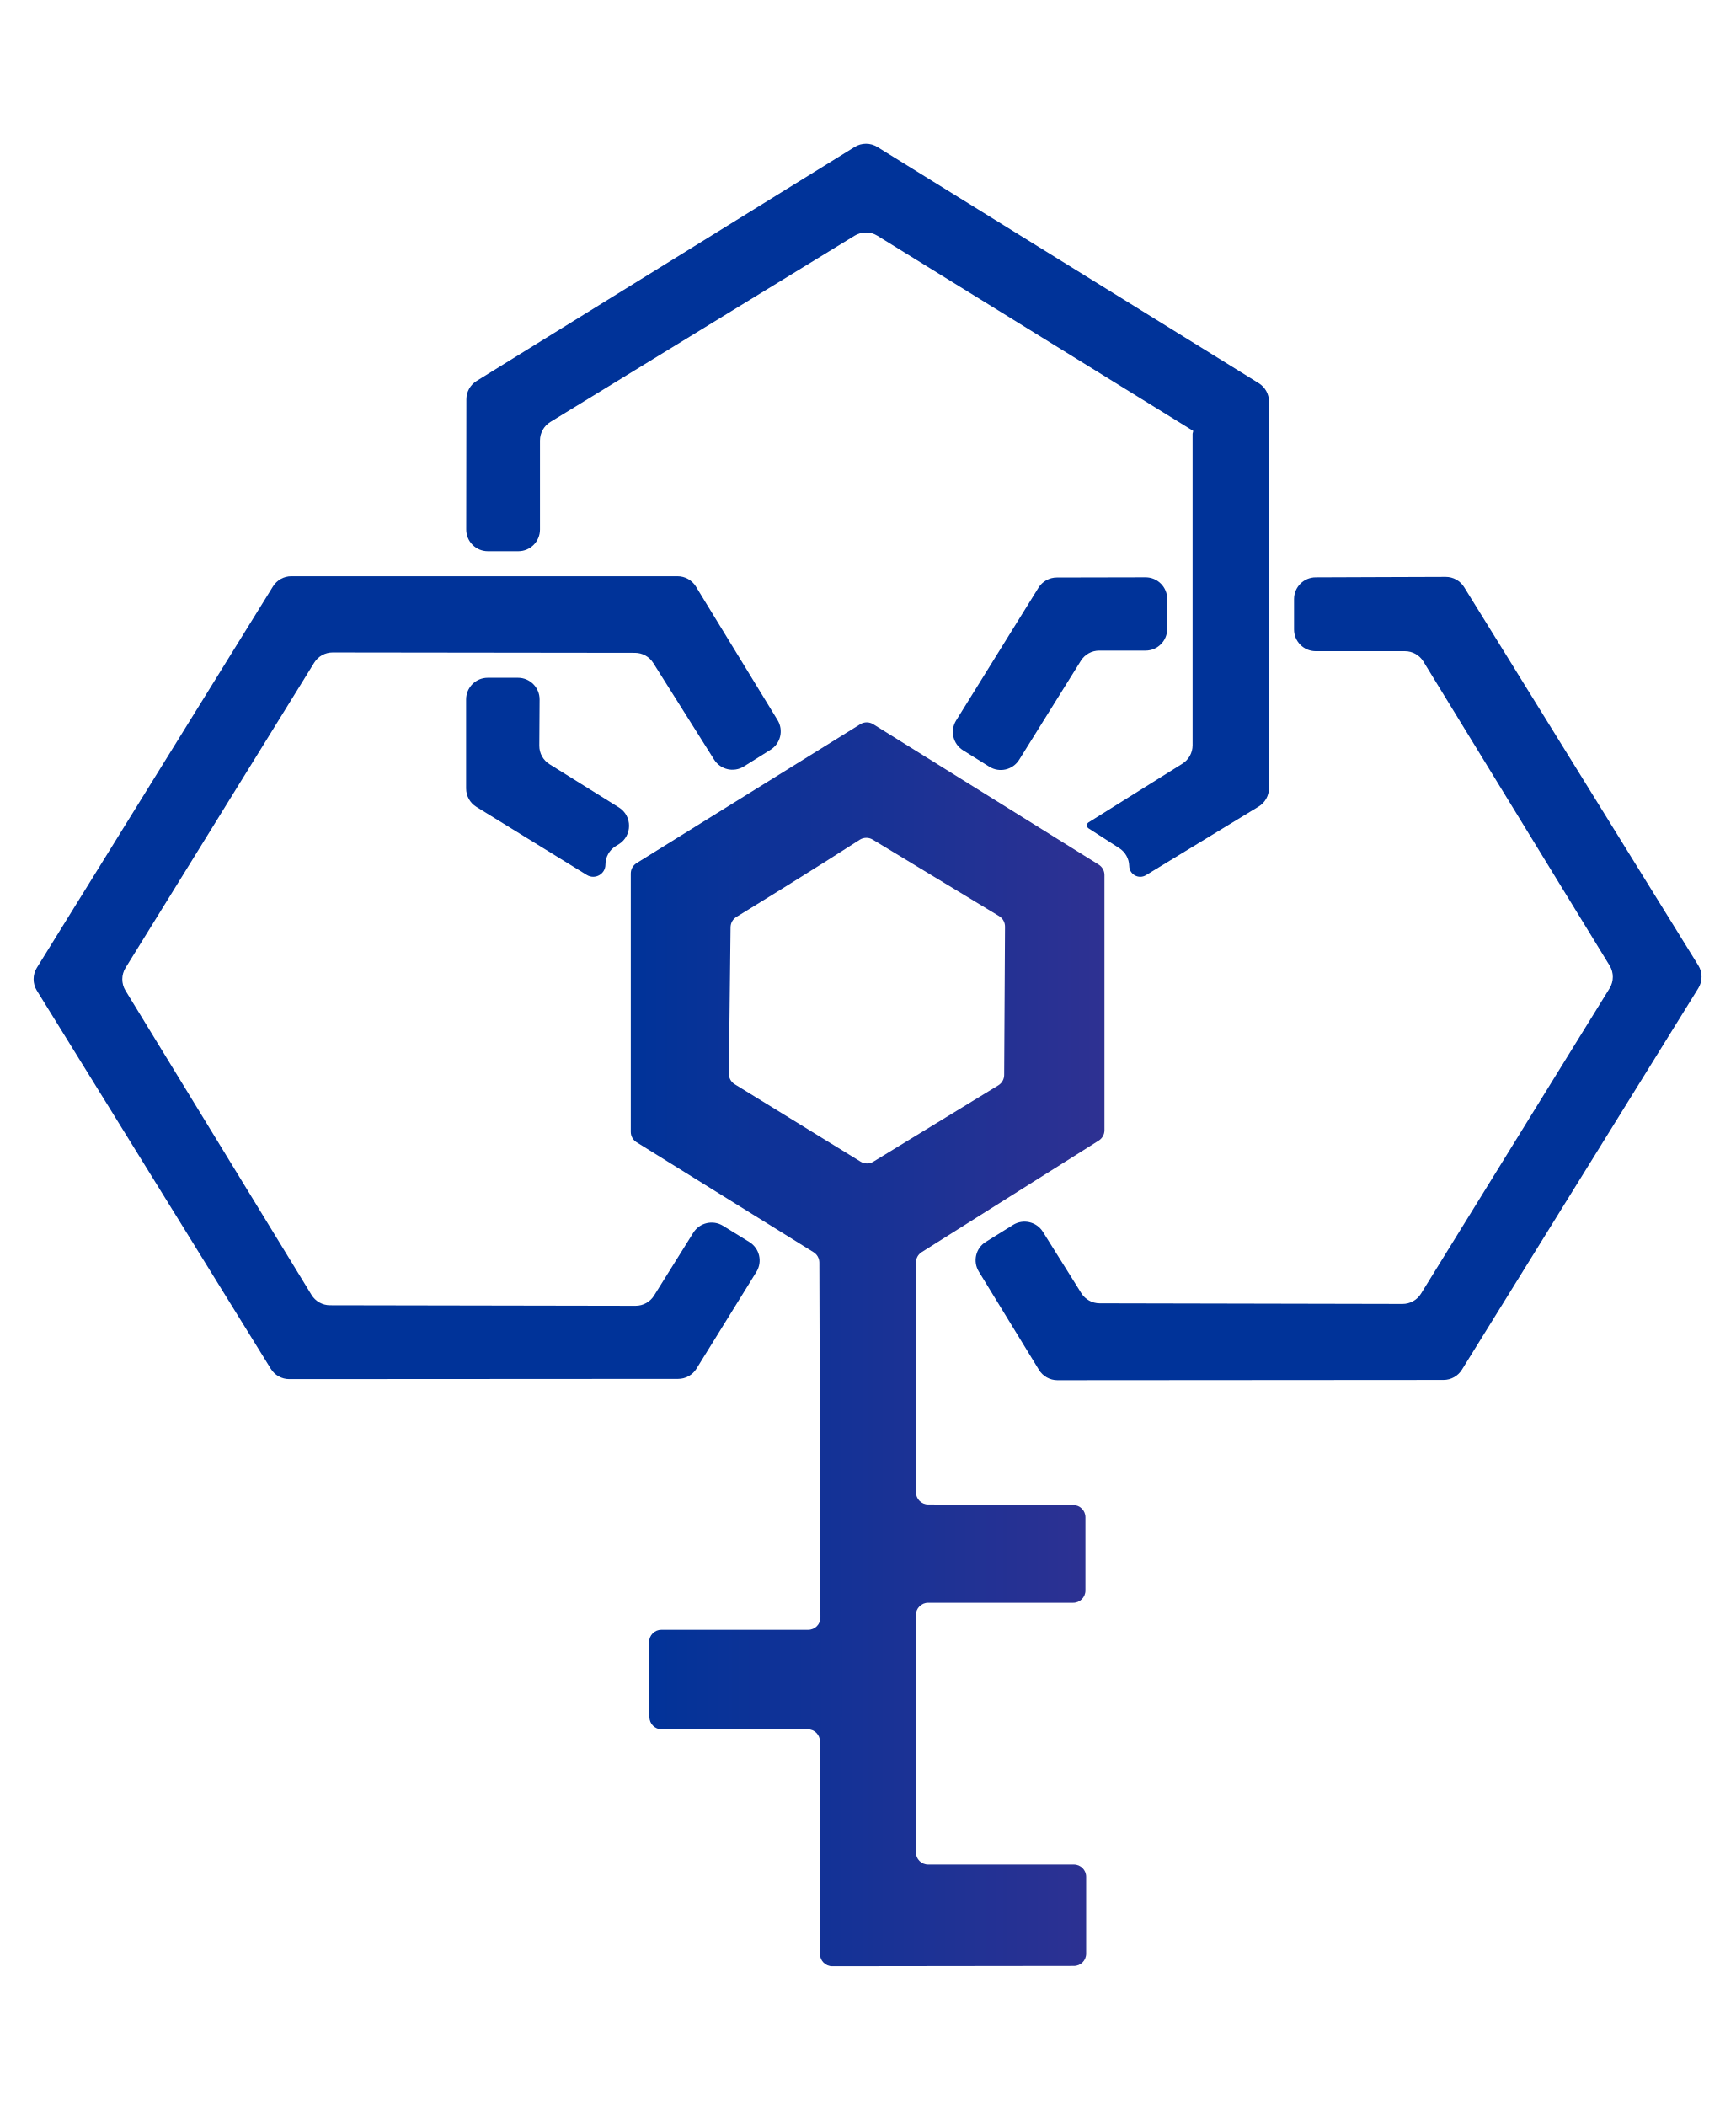
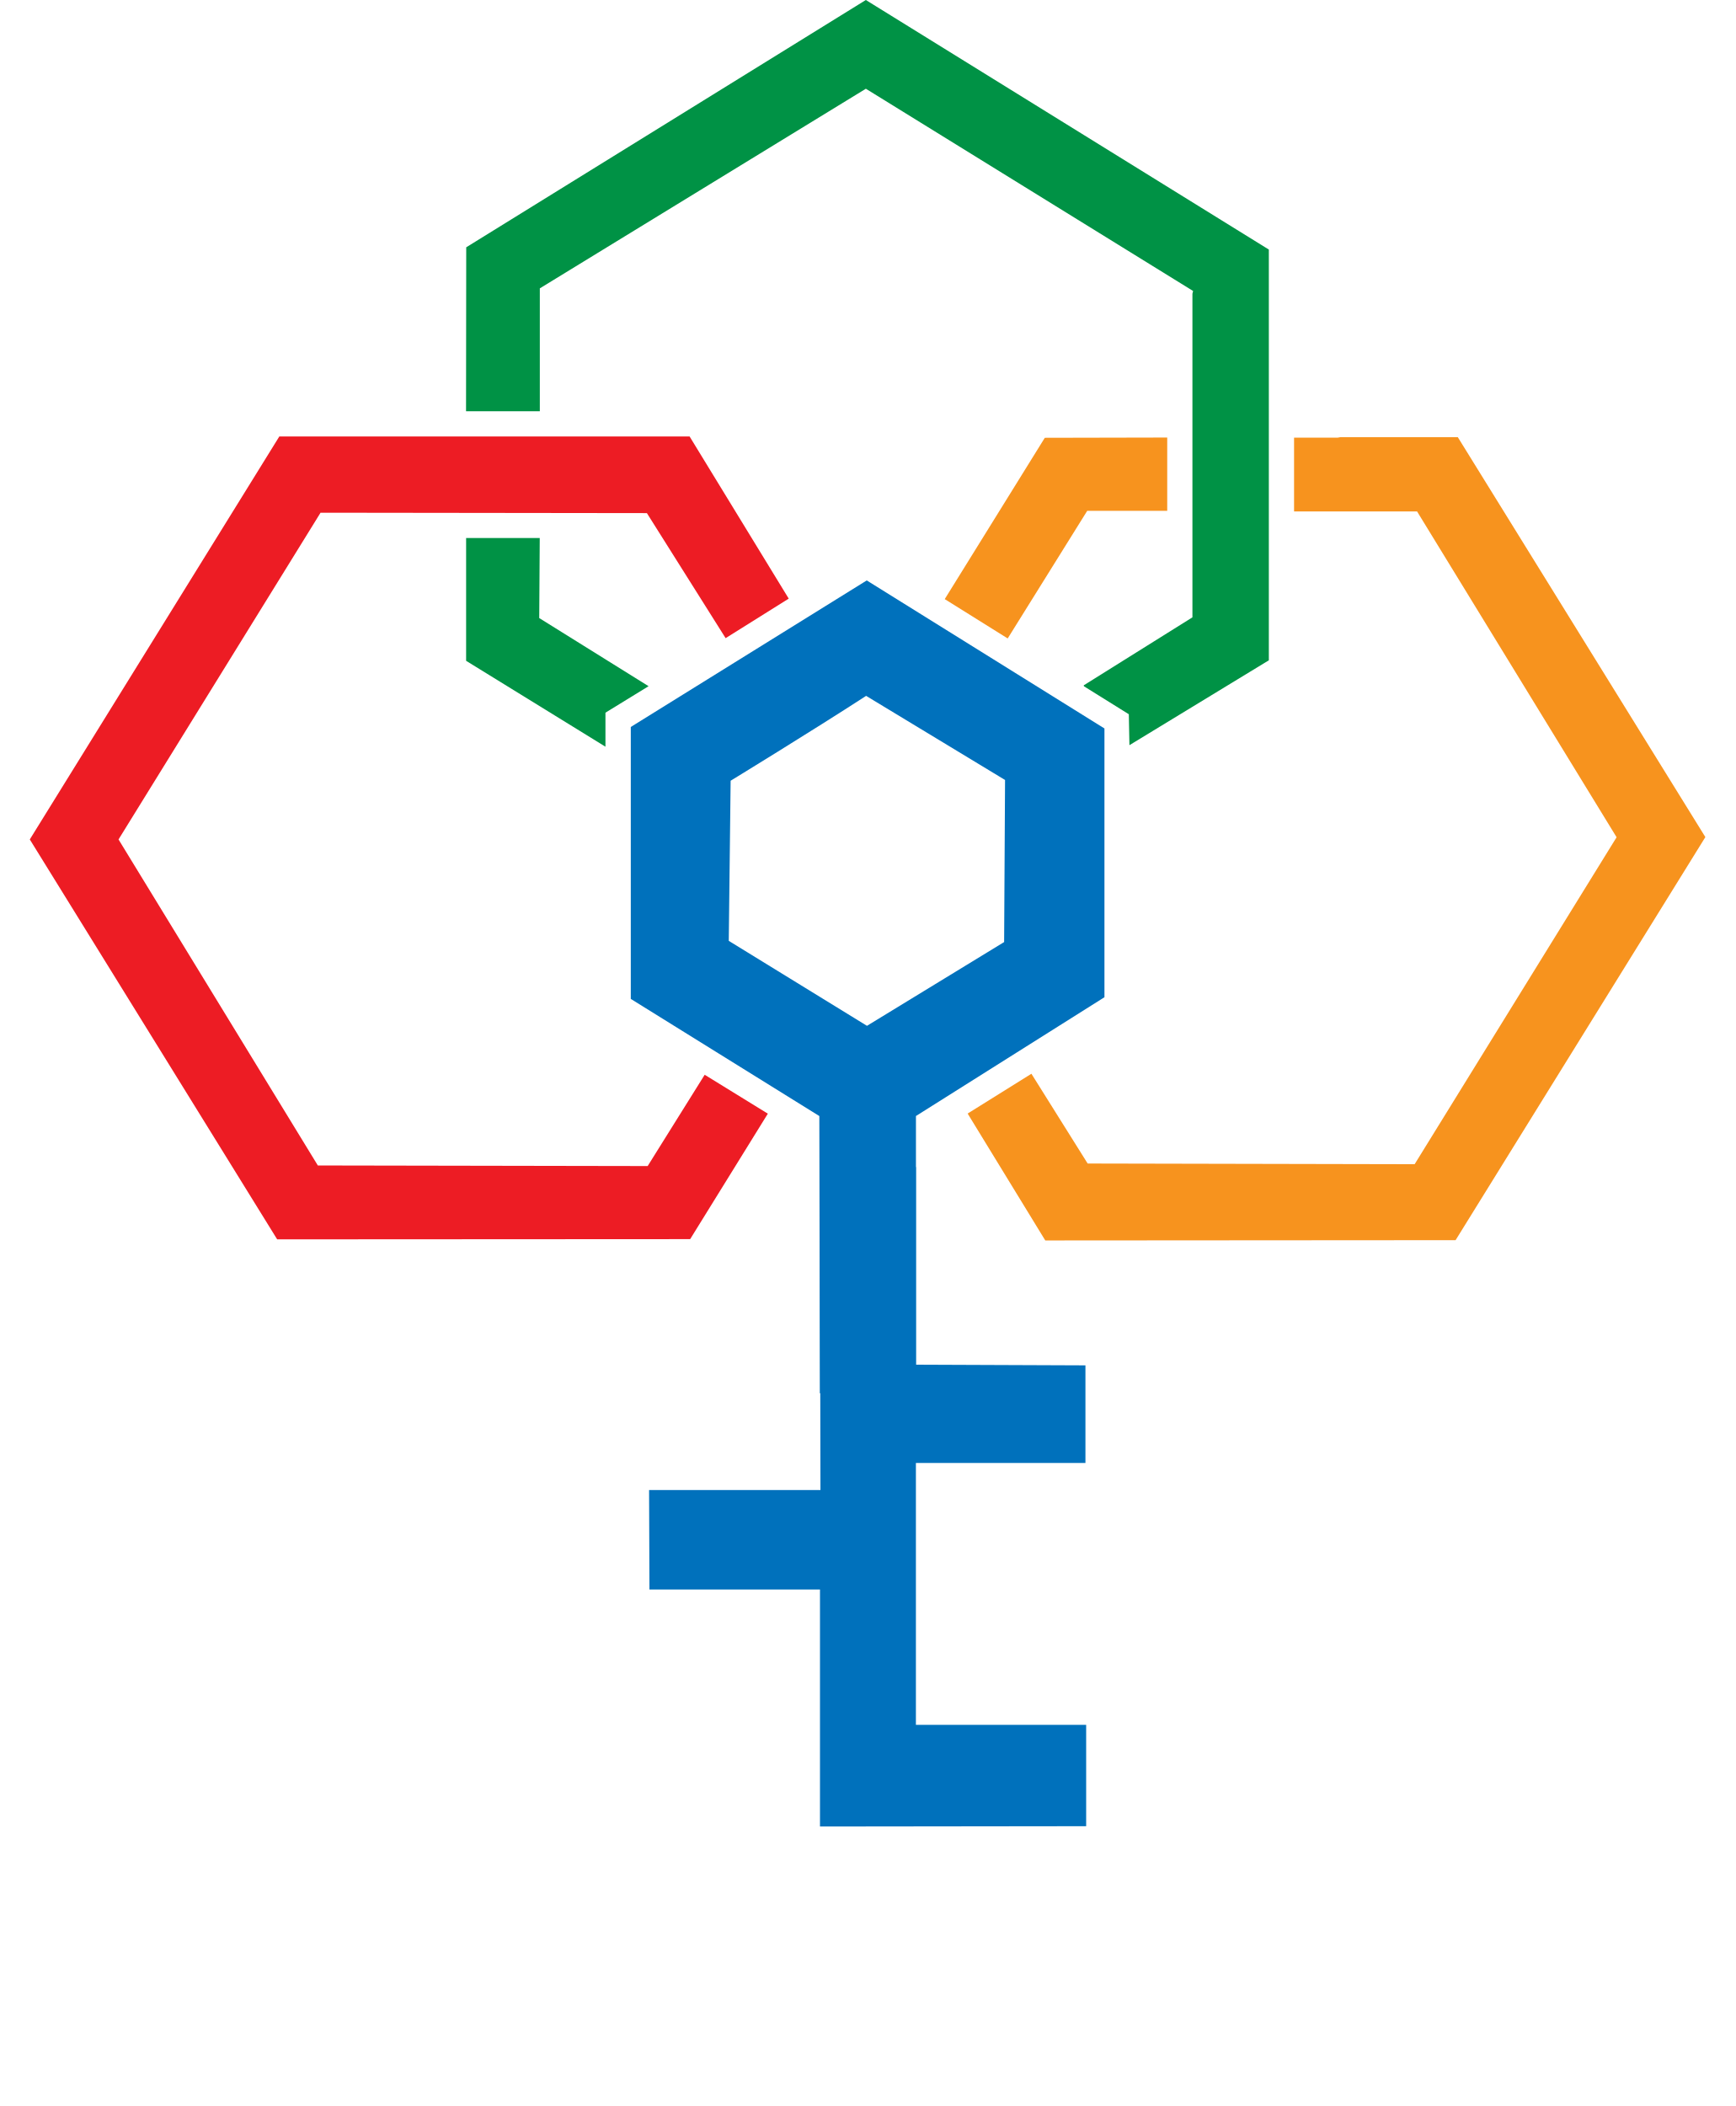
<svg xmlns="http://www.w3.org/2000/svg" viewBox="0 0 614.64 745.92">
  <defs>
    <style>
-       .cls-1{fill:url(#linear-gradient-1)}
-       .cls-2{fill:url(#linear-gradient-2)}
-       .cls-3{fill:url(#linear-gradient-3)}
-       .cls-4{fill:url(#linear-gradient-4)}
-       .cls-5{fill:url(#linear-gradient-5)}
-       .cls-6{fill:url(#linear-gradient-6)}
+       .cls-1{fill:#009245}
+       .cls-2{fill:#ed1c24}
+       .cls-3{fill:#f7931e}
+       .cls-4{fill:#0071bc}
    </style>
-     <linearGradient id="linear-gradient-1" x1="307.334" y1="310.548" x2="307.334" y2="50.924" gradientUnits="userSpaceOnUse">
-       <stop offset="0" stop-color="#003399" />
-       <stop offset="1" stop-color="#003399" />
-     </linearGradient>
-     <linearGradient id="linear-gradient-2" x1="144.231" y1="488.457" x2="144.231" y2="204.094" gradientUnits="userSpaceOnUse">
-       <stop offset="0" stop-color="#003399" />
-       <stop offset="1" stop-color="#003399" />
-     </linearGradient>
-     <linearGradient id="linear-gradient-3" x1="474.156" y1="488.843" x2="474.156" y2="204.327" gradientUnits="userSpaceOnUse">
-       <stop offset="0" stop-color="#003399" />
-       <stop offset="1" stop-color="#003399" />
-     </linearGradient>
-     <linearGradient id="linear-gradient-4" x1="375.495" y1="272.72" x2="375.495" y2="204.483" gradientUnits="userSpaceOnUse">
-       <stop offset="0" stop-color="#003399" />
-       <stop offset="1" stop-color="#003399" />
-     </linearGradient>
-     <linearGradient id="linear-gradient-5" x1="193.97" y1="310.548" x2="193.97" y2="240.051" gradientUnits="userSpaceOnUse">
-       <stop offset="0" stop-color="#003399" />
-       <stop offset="1" stop-color="#003399" />
-     </linearGradient>
-     <linearGradient id="linear-gradient-6" x1="223.442" y1="476.135" x2="391.225" y2="476.135" gradientUnits="userSpaceOnUse">
-       <stop offset="0" stop-color="#003399" />
-       <stop offset="1" stop-color="#2e3192" />
-     </linearGradient>
  </defs>
  <g id="Layer_1" data-name="Layer 1">
-     <path d="M310.8 52.074 L445.882 135.715 C448.141 137.114 449.516 139.581 449.516 142.238 L449.516 279.133 C449.516 281.811 448.12 284.295 445.832 285.687 L405.933 309.972 C403.358 311.54 400.054 309.724 399.996 306.71 L399.996 306.71 C399.946 304.114 398.586 301.719 396.382 300.346 L385.587 293.389 C384.814 292.891 384.822 291.759 385.601 291.272 L418.842 270.484 C421.085 269.081 422.447 266.623 422.447 263.978 L422.447 153.598 L422.684 152.635 L310.783 83.485 C308.321 81.964 305.212 81.957 302.743 83.468 L194.943 149.461 C192.665 150.855 191.276 153.334 191.276 156.005 L191.276 187.556 C191.276 191.793 187.841 195.229 183.603 195.229 L172.824 195.229 C168.583 195.229 165.147 191.788 165.151 187.547 L165.203 141.434 C165.205 138.779 166.58 136.315 168.838 134.918 L302.724 52.073 C305.198 50.541 308.326 50.542 310.8 52.074 Z" class="cls-1" />
-     <path d="M103.21 204.094 L239.978 204.095 C242.65 204.095 245.13 205.486 246.524 207.766 L275.429 255.044 C277.622 258.632 276.519 263.317 272.955 265.549 L263.52 271.457 C259.935 273.702 255.209 272.622 252.955 269.043 L231.398 234.811 C229.995 232.583 227.548 231.23 224.915 231.226 L117.828 231.097 C115.166 231.094 112.693 232.47 111.293 234.734 L44.468 342.802 C42.946 345.263 42.938 348.371 44.447 350.84 L110.345 458.629 C111.737 460.905 114.211 462.295 116.878 462.3 L225.158 462.49 C227.809 462.494 230.274 461.13 231.679 458.881 L245.577 436.629 C247.812 433.051 252.518 431.948 256.11 434.161 L265.439 439.909 C269.053 442.135 270.172 446.872 267.938 450.481 L246.723 484.748 C245.326 487.006 242.859 488.38 240.204 488.382 L102.461 488.457 C99.801 488.459 97.331 487.083 95.931 484.821 L13.054 350.851 C11.523 348.376 11.523 345.249 13.056 342.775 L96.687 207.727 C98.086 205.468 100.554 204.094 103.21 204.094 Z" class="cls-2" />
-     <path d="M369.421 436.296 L383.026 458.011 C384.426 460.245 386.875 461.604 389.512 461.61 L496.811 461.834 C499.477 461.84 501.954 460.461 503.355 458.194 L570.16 350.051 C571.681 347.588 571.687 344.479 570.176 342.011 L504.207 234.306 C502.812 232.029 500.334 230.641 497.664 230.641 L466.062 230.641 C461.824 230.641 458.389 227.206 458.389 222.968 L458.389 212.176 C458.389 207.938 461.823 204.501 466.065 204.493 C481.407 204.465 496.756 204.346 512.112 204.327 C514.768 204.324 517.236 205.698 518.636 207.958 L601.583 341.94 C603.116 344.416 603.115 347.546 601.581 350.021 L517.855 485.119 C516.457 487.375 513.992 488.748 511.338 488.75 L374.567 488.843 C371.893 488.844 369.412 487.455 368.017 485.174 L346.708 450.349 C344.519 446.771 345.612 442.103 349.158 439.885 C352.384 437.867 355.618 435.86 358.851 433.852 C362.448 431.617 367.174 432.71 369.421 436.296 Z" class="cls-3" />
-     <path d="M413.461 212.156 L413.461 222.76 C413.461 226.997 410.026 230.432 405.788 230.432 L389.373 230.432 C386.724 230.432 384.262 231.799 382.861 234.047 L361.013 269.105 C358.769 272.704 354.032 273.801 350.435 271.554 L341.137 265.745 C337.551 263.504 336.453 258.785 338.682 255.192 L367.848 208.177 C369.245 205.926 371.704 204.554 374.352 204.549 L405.772 204.483 C410.016 204.474 413.461 207.912 413.461 212.156 Z" class="cls-4" />
-     <path d="M191.142 247.773 L191.038 264.114 C191.021 266.781 192.39 269.265 194.653 270.675 L219.213 285.978 C224.052 288.993 224.029 296.046 219.17 299.029 L218.124 299.671 C215.851 301.066 214.466 303.542 214.466 306.21 L214.466 306.21 C214.466 309.599 210.748 311.675 207.862 309.897 L168.758 285.796 C166.491 284.399 165.111 281.926 165.111 279.264 L165.111 247.724 C165.111 243.486 168.546 240.051 172.784 240.051 L183.469 240.051 C187.726 240.051 191.169 243.516 191.142 247.773 Z" class="cls-5" />
-     <path d="M225.494 305.704 L304.734 256.503 C306.138 255.631 307.916 255.632 309.32 256.506 L389.178 306.232 C390.451 307.025 391.225 308.418 391.225 309.918 L391.225 400.307 C391.225 401.799 390.46 403.186 389.198 403.981 L326.482 443.494 C325.22 444.289 324.454 445.676 324.454 447.168 L324.454 528.524 C324.454 530.916 326.388 532.858 328.78 532.867 L380.167 533.072 C382.558 533.081 384.492 535.023 384.492 537.414 L384.492 563.325 C384.492 565.723 382.548 567.668 380.15 567.668 L328.78 567.668 C326.382 567.668 324.437 569.612 324.437 572.01 L324.437 656.065 C324.437 658.464 326.382 660.408 328.78 660.408 L380.405 660.408 C382.803 660.408 384.747 662.352 384.747 664.751 L384.747 691.977 C384.747 694.373 382.806 696.317 380.41 696.32 L294.807 696.42 C292.406 696.423 290.459 694.478 290.459 692.077 L290.459 616.823 C290.459 614.424 288.515 612.48 286.116 612.48 L234.38 612.48 C231.987 612.48 230.046 610.546 230.037 608.154 L229.936 581.6 C229.927 579.195 231.874 577.24 234.279 577.24 L286.275 577.24 C288.677 577.24 290.622 575.291 290.616 572.889 C290.556 549.661 290.284 462.787 290.235 447.19 C290.231 445.694 289.456 444.305 288.184 443.515 L225.493 404.57 C224.218 403.778 223.442 402.383 223.442 400.881 L223.442 309.393 C223.442 307.891 224.218 306.496 225.494 305.704 Z M304.515 297.44 C288.325 307.88 267.403 320.754 260.858 324.768 C259.583 325.55 258.799 326.931 258.781 328.426 L258.177 380.273 C258.16 381.8 258.945 383.223 260.246 384.023 L304.838 411.436 C306.229 412.291 307.982 412.293 309.375 411.442 L353.624 384.423 C354.908 383.639 355.695 382.246 355.703 380.741 L356.001 328.218 C356.01 326.689 355.215 325.269 353.907 324.478 L309.13 297.372 C307.707 296.51 305.916 296.537 304.515 297.44 Z" class="cls-6" />
+     <polygon points="306.704,0 449.457,88.391 449.457,233.872 400.068,263.933 399.857,252.974 383.978,243.08 383.868,242.746 422.388,218.656 422.388,104.025 422.625,103.061 306.709,31.431 191.218,102.132 191.218,145.655 165.084,145.655 165.149,87.591" class="cls-1" />
+     <polygon points="98.937,154.599 244.28,154.601 279.388,212.026 257.034,226.025 229.144,181.737 113.546,181.597 41.986,297.32 112.585,412.797 229.421,413.002 249.617,380.667 271.986,394.448 244.475,438.885 98.182,438.965 10.555,297.317" class="cls-2" />
+     <polygon points="343.225,394.121 365.354,380.311 385.275,412.106 501.101,412.348 572.641,296.541 501.962,181.146 458.389,181.146 458.389,155.004 473.846,155.011 474.888,154.827 516.386,154.83 604.085,296.486 515.606,439.252 370.263,439.351 342.766,394.412" class="cls-3" />
+     <polygon points="413.461,154.972 413.461,180.938 385.114,180.938 356.95,226.129 334.65,212.197 370.094,155.063" class="cls-3" />
+     <polygon points="191.191,190.556 191.01,218.911 229.742,243.043 214.466,252.422 214.466,264.472 165.111,234.053 165.111,190.556" class="cls-1" />
+     <path d="M223.442 257.483 L307.028 205.584 L391.225 258.012 L391.225 353.209 L324.454 395.277 L324.454 492.654 C306.065 492.654 290.419 493.472 290.419 493.472 L290.228 395.29 L223.442 353.801 Z M306.801 246.467 C287.205 259.18 258.809 276.528 258.809 276.528 L258.149 333.239 L307.104 363.334 L355.689 333.667 L356.015 276.259 Z" class="cls-4" />
+     <path d="M324.442 413.348 L324.442 483.355 L384.492 483.594 L384.492 518.173 L324.437 518.173 L324.437 610.913 L384.747 610.913 L384.747 646.82 L290.459 646.93 L290.459 562.985 L230.053 562.985 L229.92 527.746 L290.627 527.746 L290.406 414.166 Z" class="cls-4" />
  </g>
</svg>
